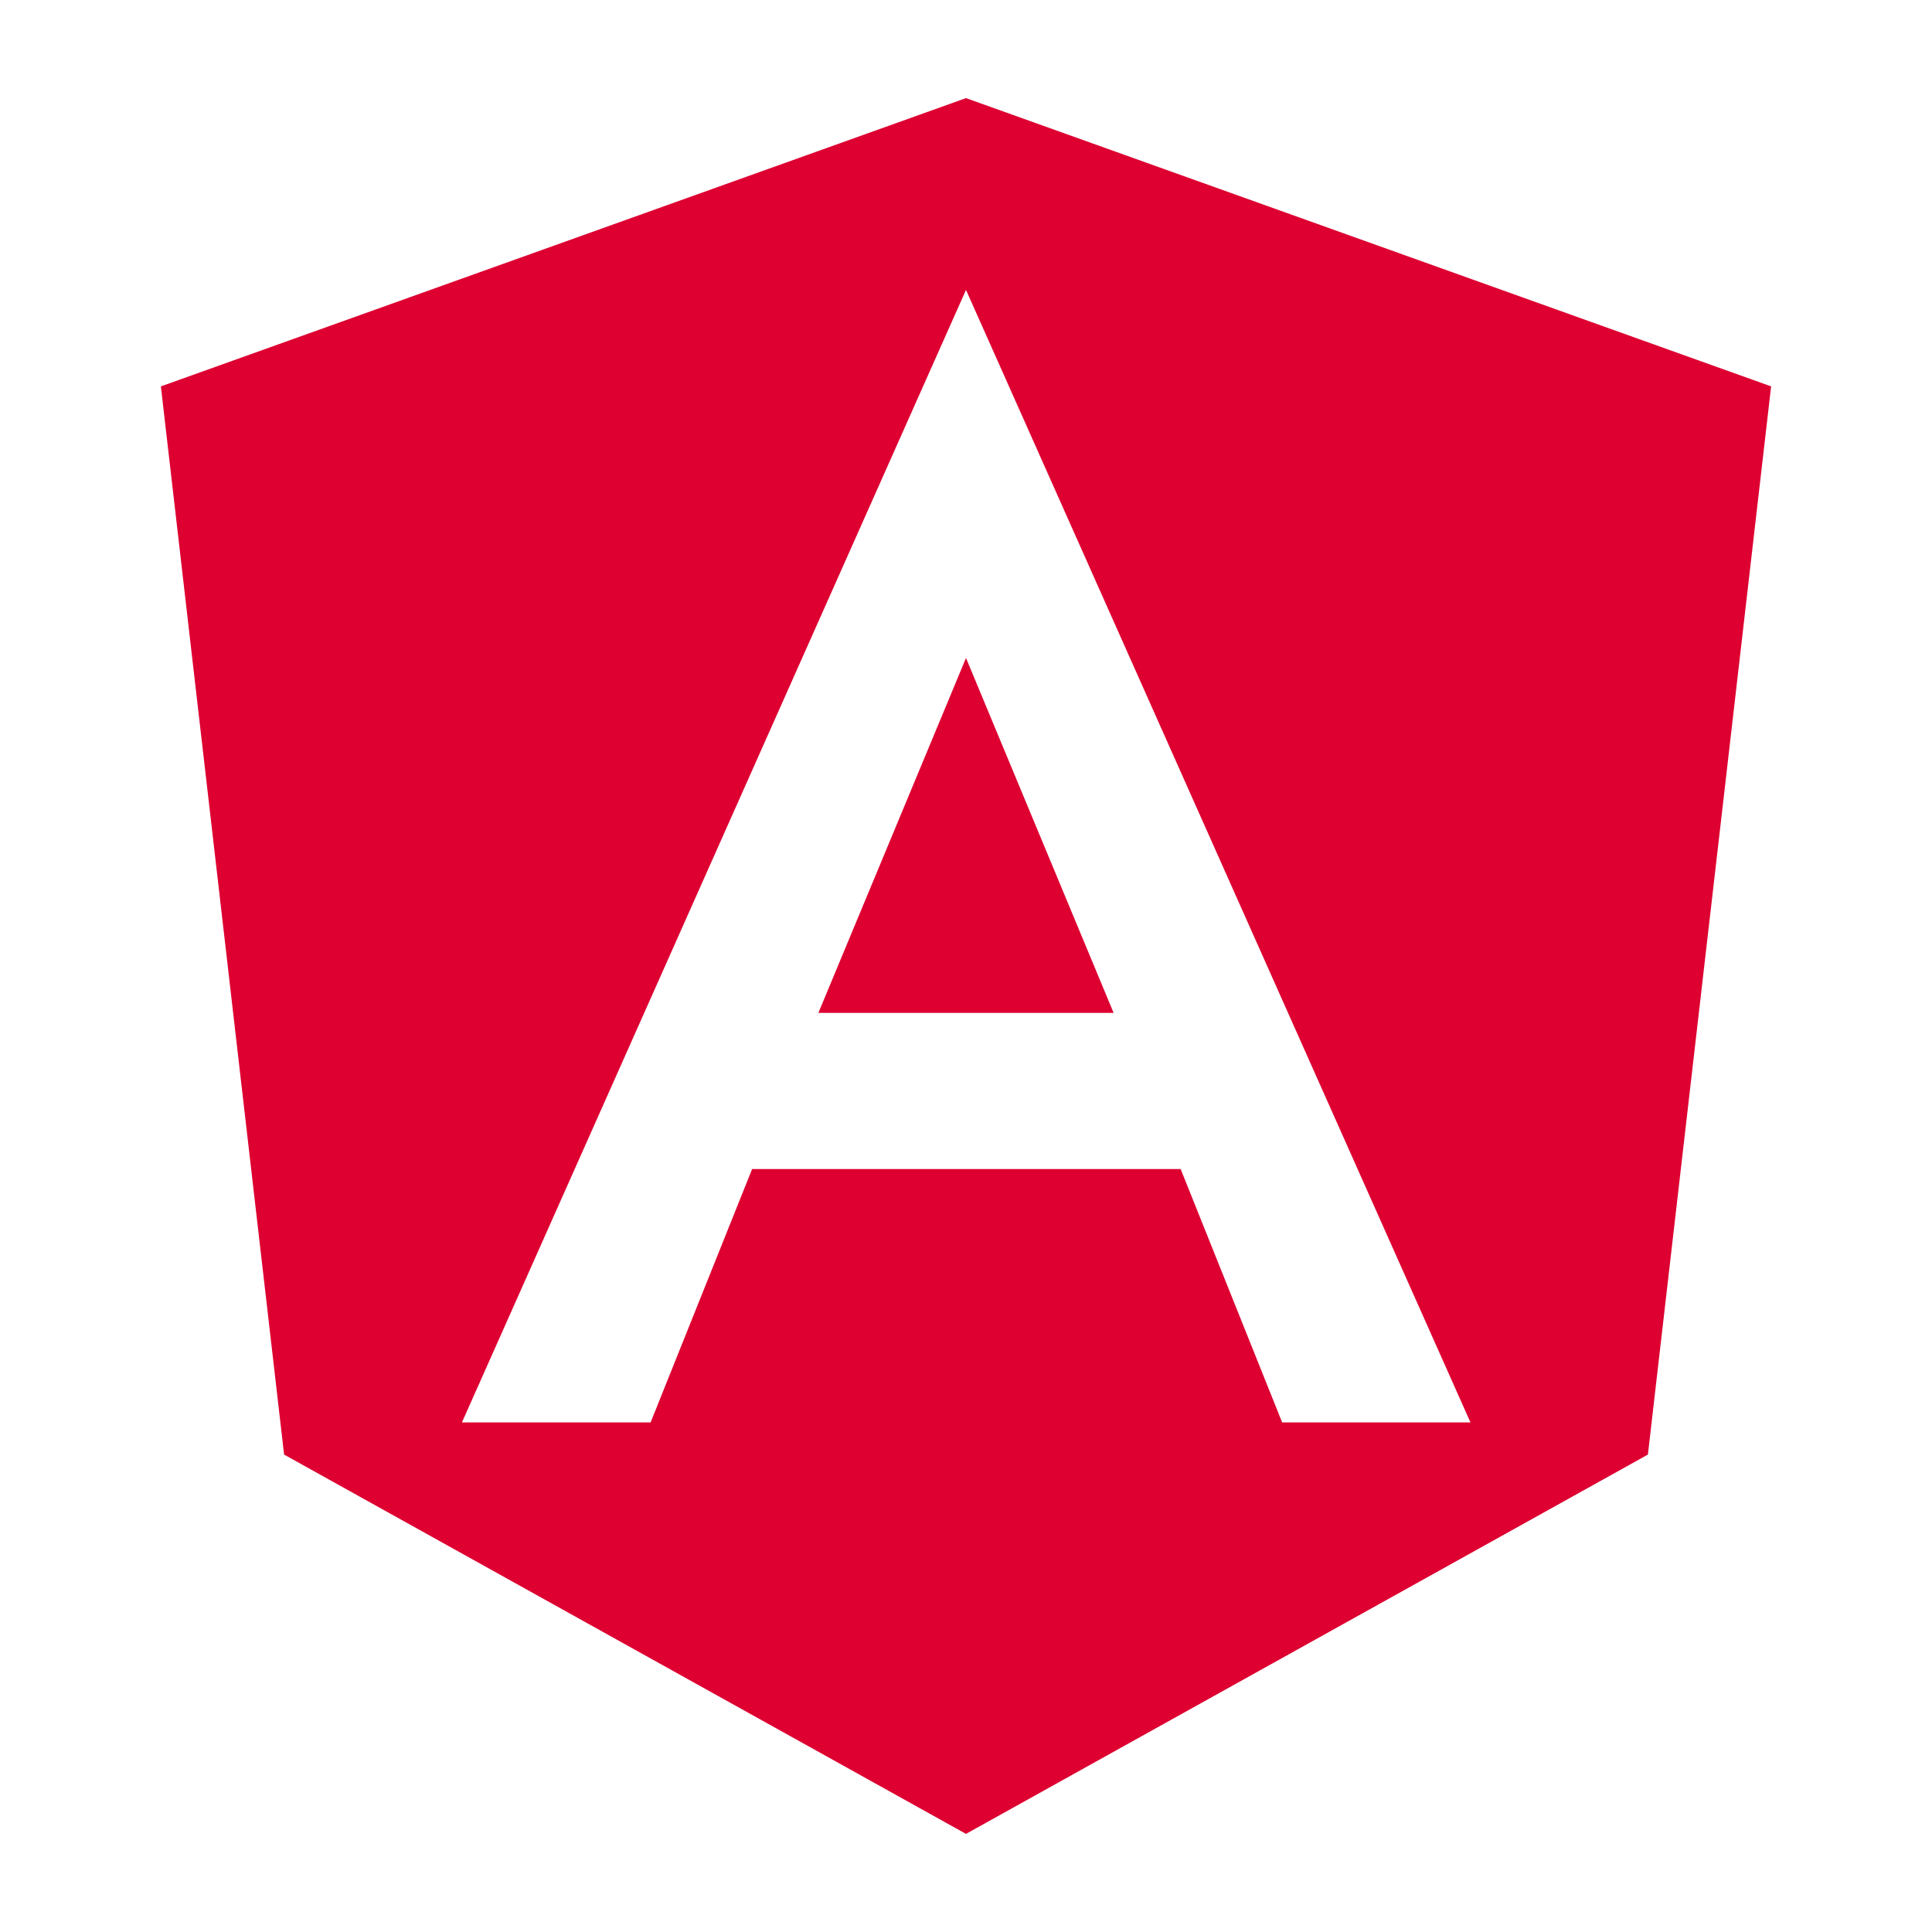
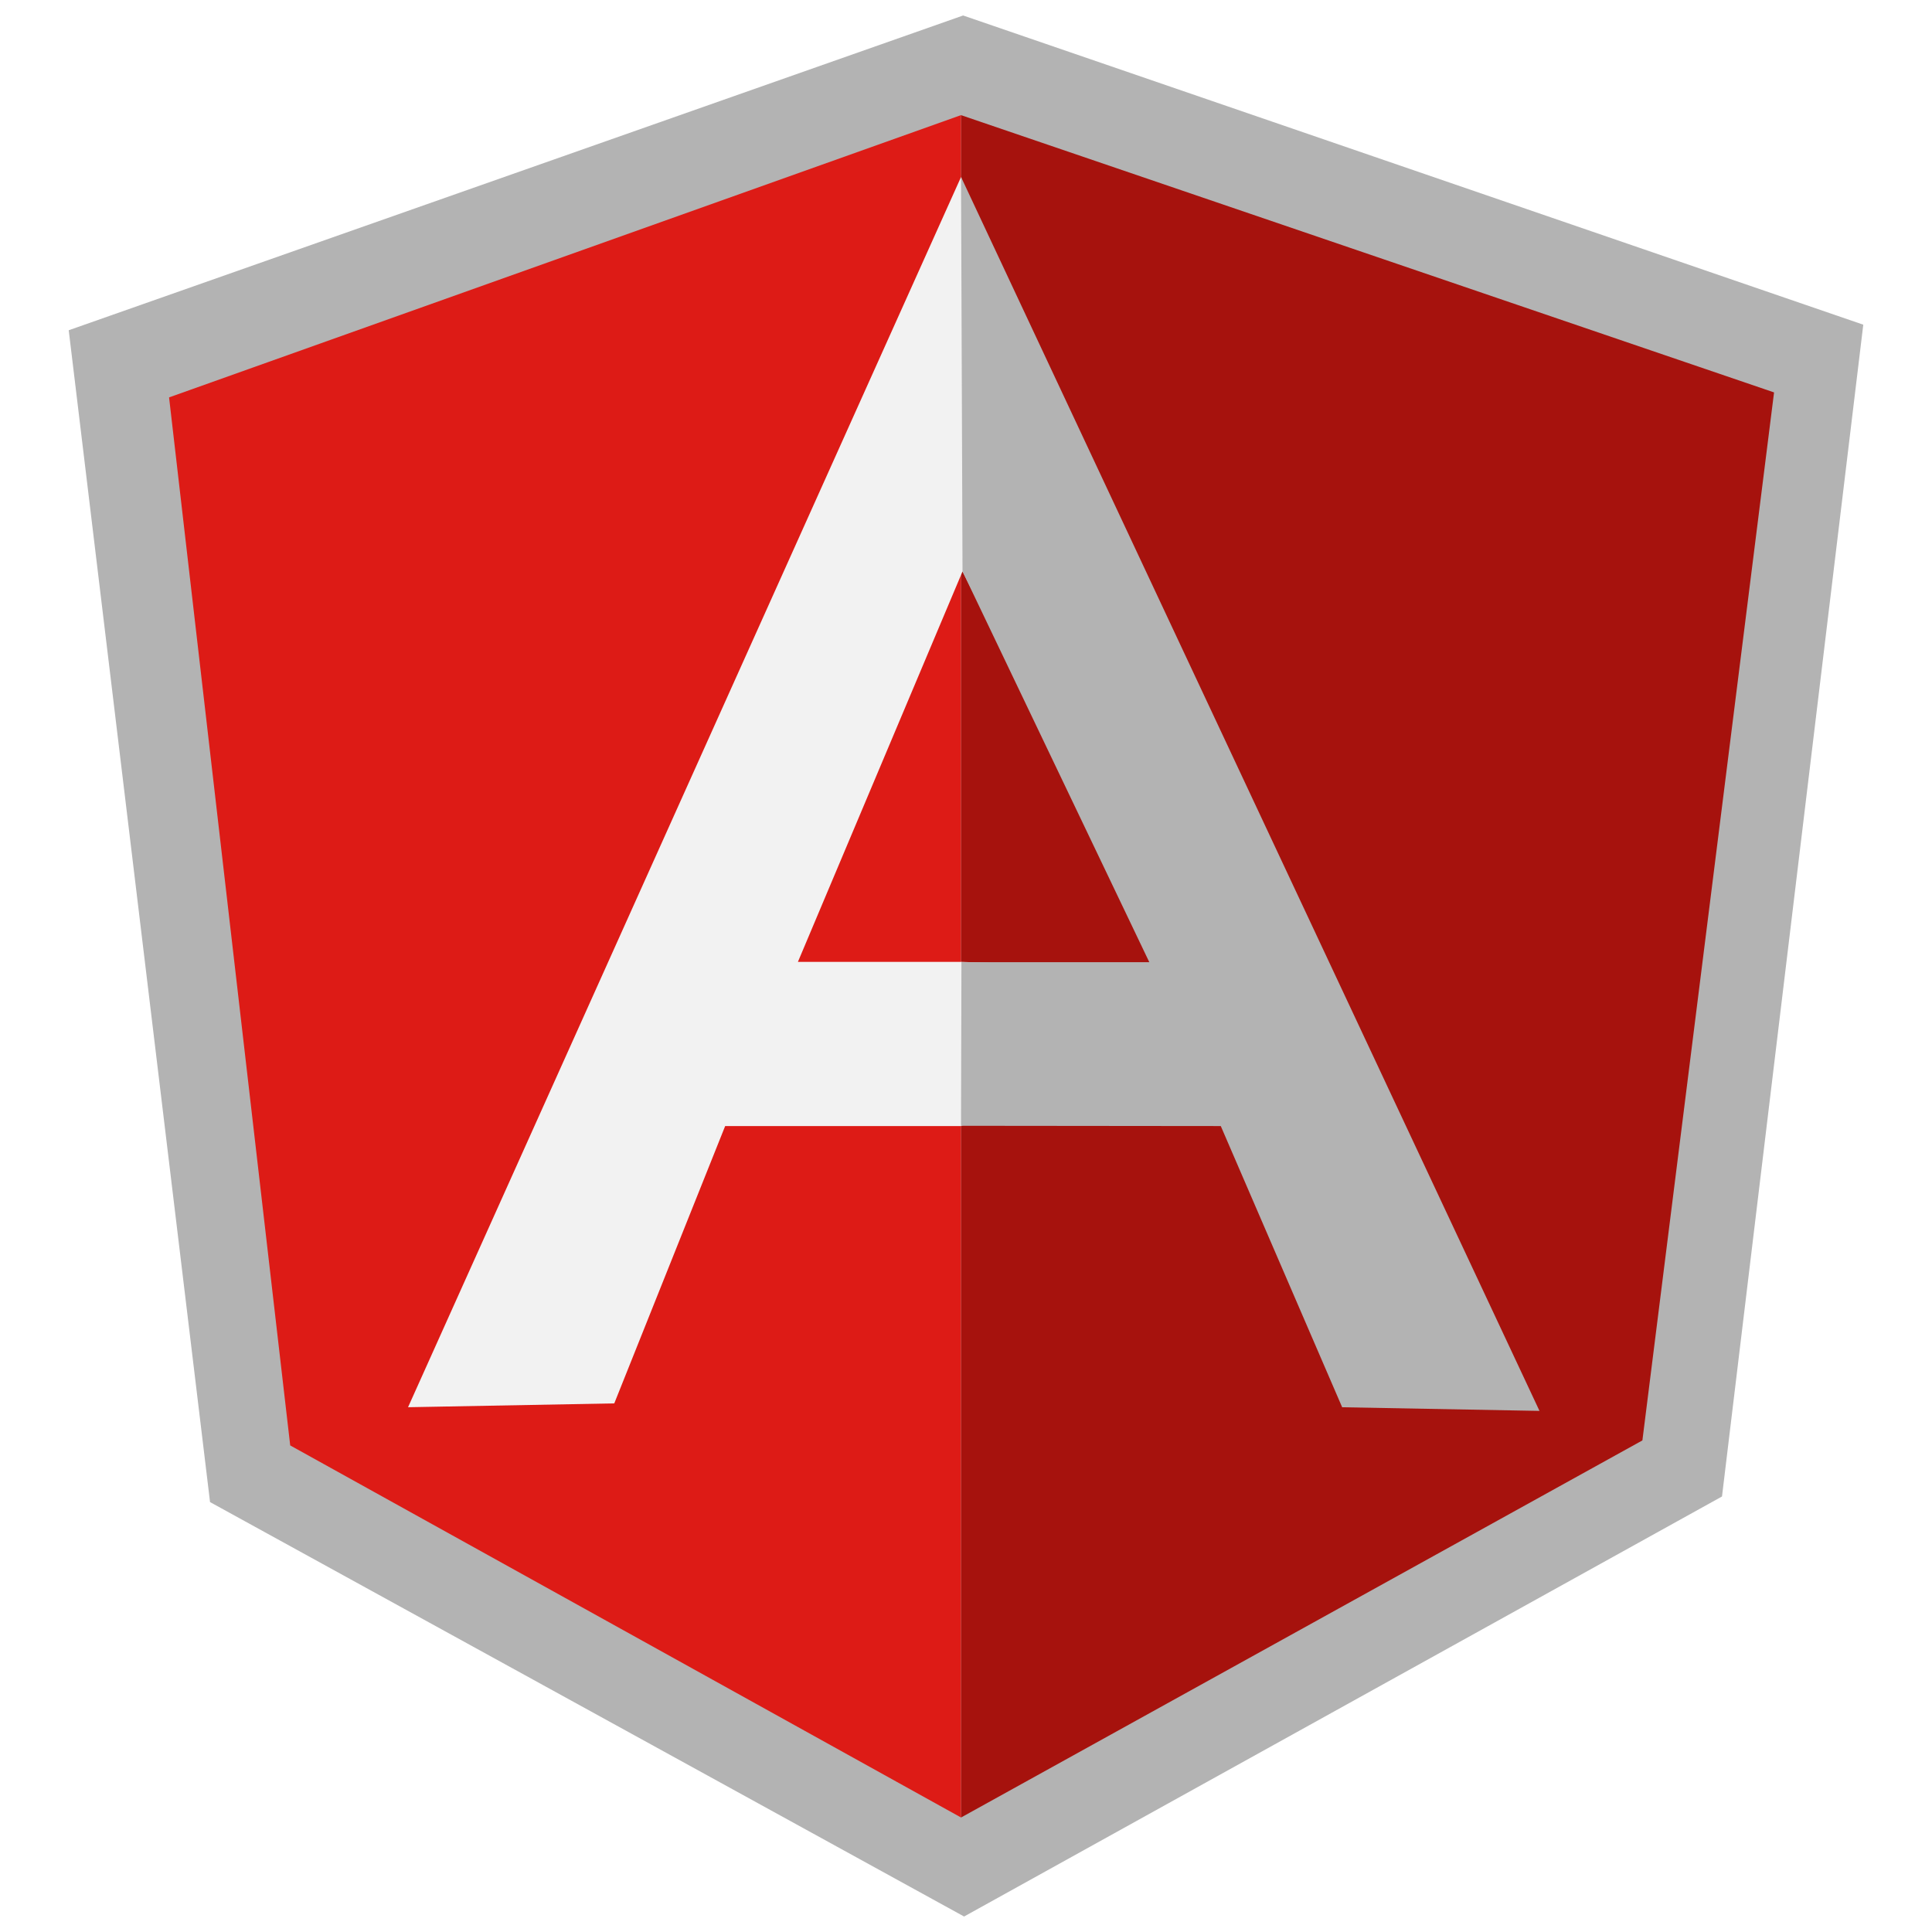
- <svg xmlns="http://www.w3.org/2000/svg" height="512px" style="enable-background:new 0 0 512 512;" version="1.1" viewBox="0 0 512 512" width="512px" xml:space="preserve">
-   <g id="_x32_1-angular">
-     <g>
-       <path d="M216.879,268.426h78.241L256,174.372L216.879,268.426L216.879,268.426z M256,26.001L42.635,102.395    l32.652,283.081L256,485.999l180.712-100.523l32.653-283.081L256,26.001z M389.688,376.957h-49.904l-26.9-67.153H199.321    l-26.903,67.153h-50.003L256,76.827L389.688,376.957z" style="fill:#DD0031;" />
-     </g>
-   </g>
-   <g id="Layer_1" />
+ <svg xmlns="http://www.w3.org/2000/svg" viewBox="0 0 128 128">
+   <path fill="#B3B3B3" d="M63.81 1.026L4.553 21.88l9.363 77.637 49.957 27.457 50.214-27.828 9.36-77.635z" />
+   <path fill="#A6120D" d="M117.536 25.998L63.672 7.629v112.785l45.141-24.983z" />
+   <path fill="#DD1B16" d="M11.201 26.329l8.026 69.434 44.444 24.651V7.627z" />
+   <path fill="#F2F2F2" d="M78.499 67.67l-14.827 6.934H48.044l-7.347 18.374-13.663.254 36.638-81.508L78.499 67.67zm-1.434-3.491L63.77 37.858 52.864 63.726h10.807l13.394.453z" />
+   <path fill="#B3B3B3" d="M63.671 11.724l.098 26.134 12.375 25.888H63.698l-.027 10.841 17.209.017 8.042 18.63 13.074.242z" />
</svg>
